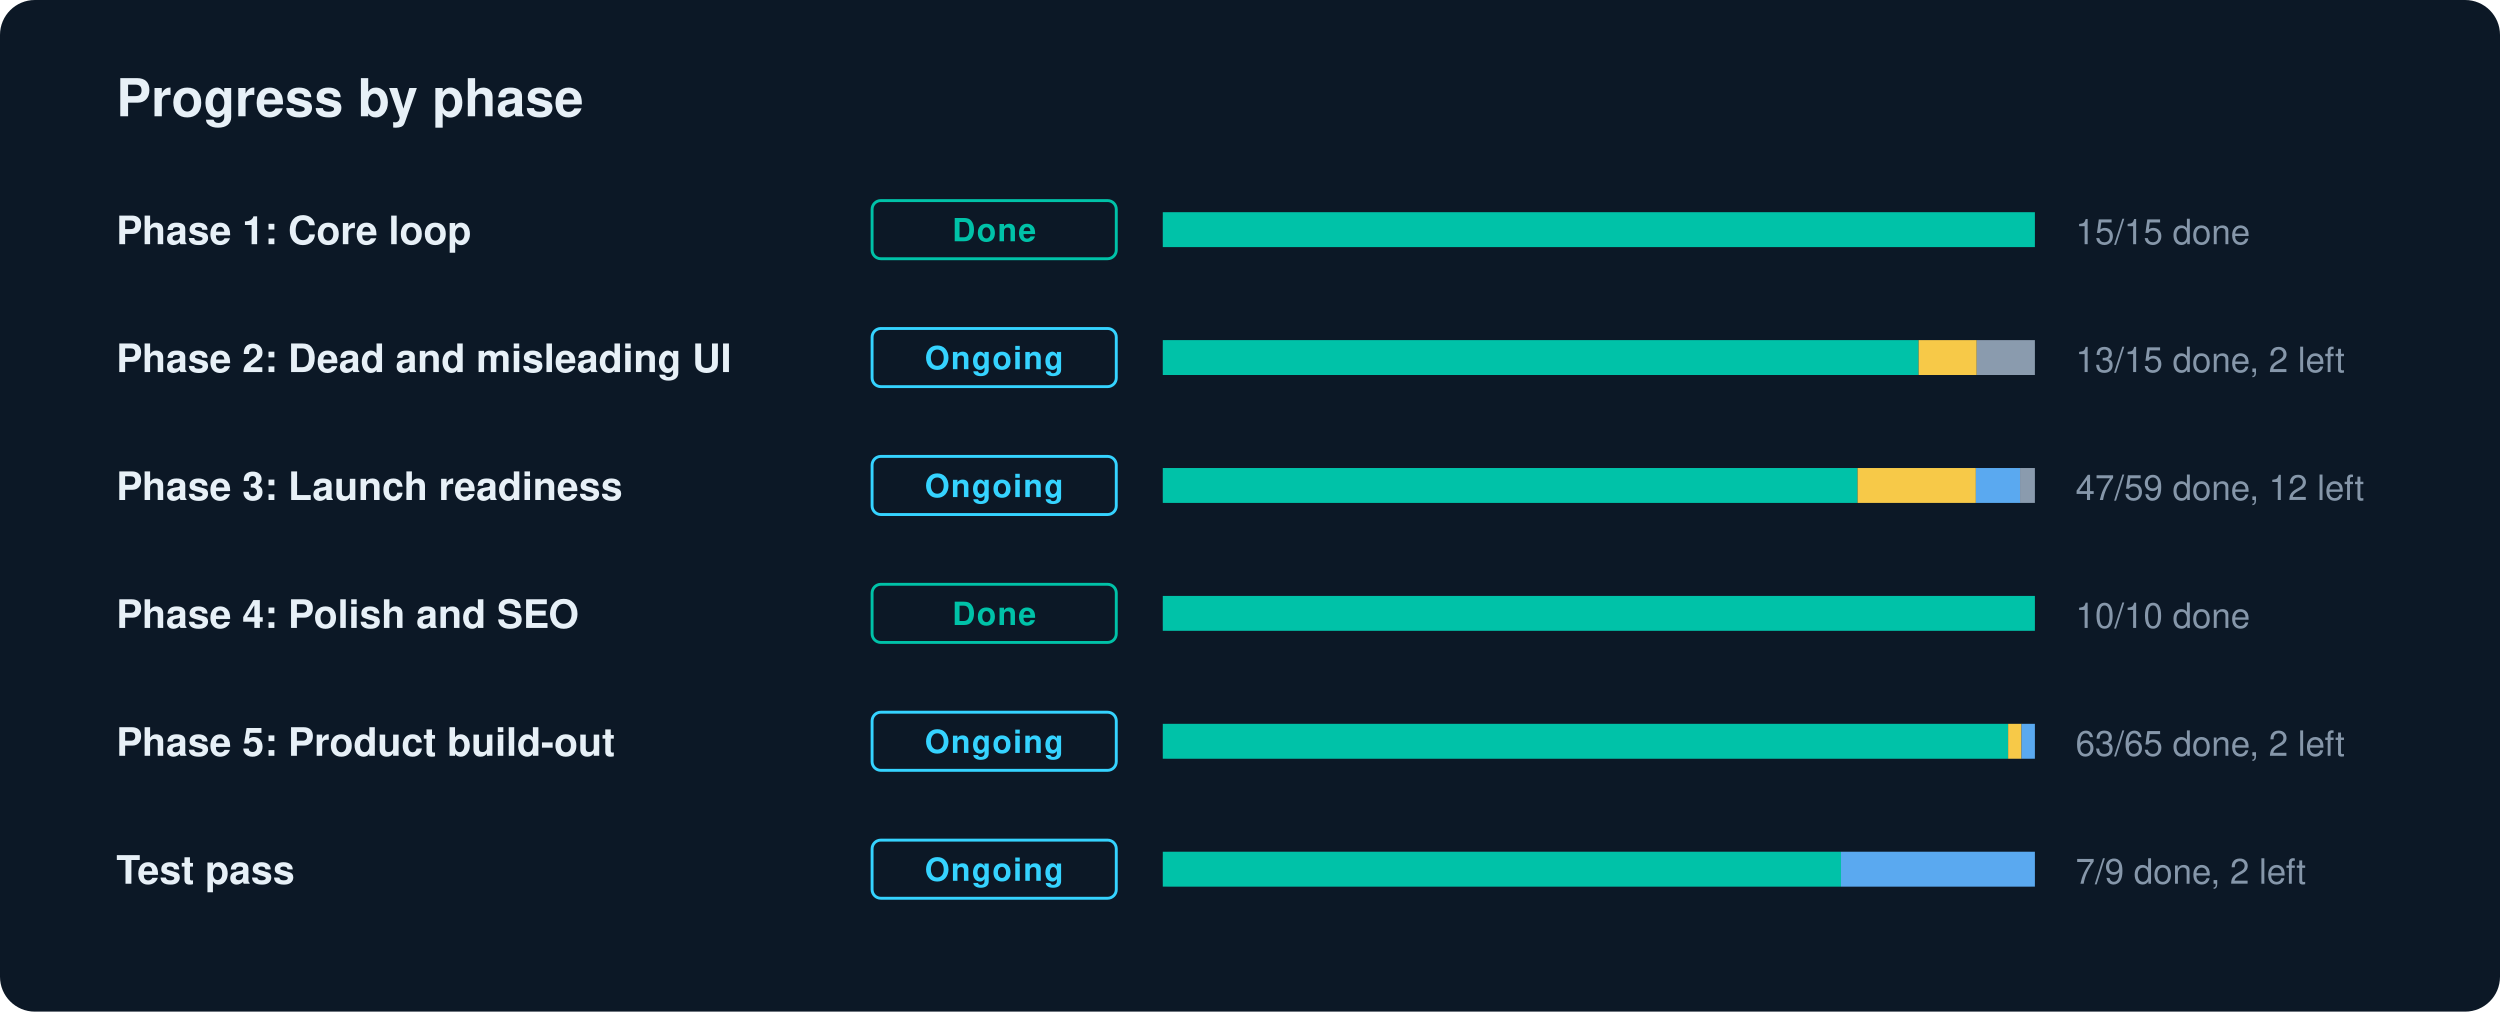
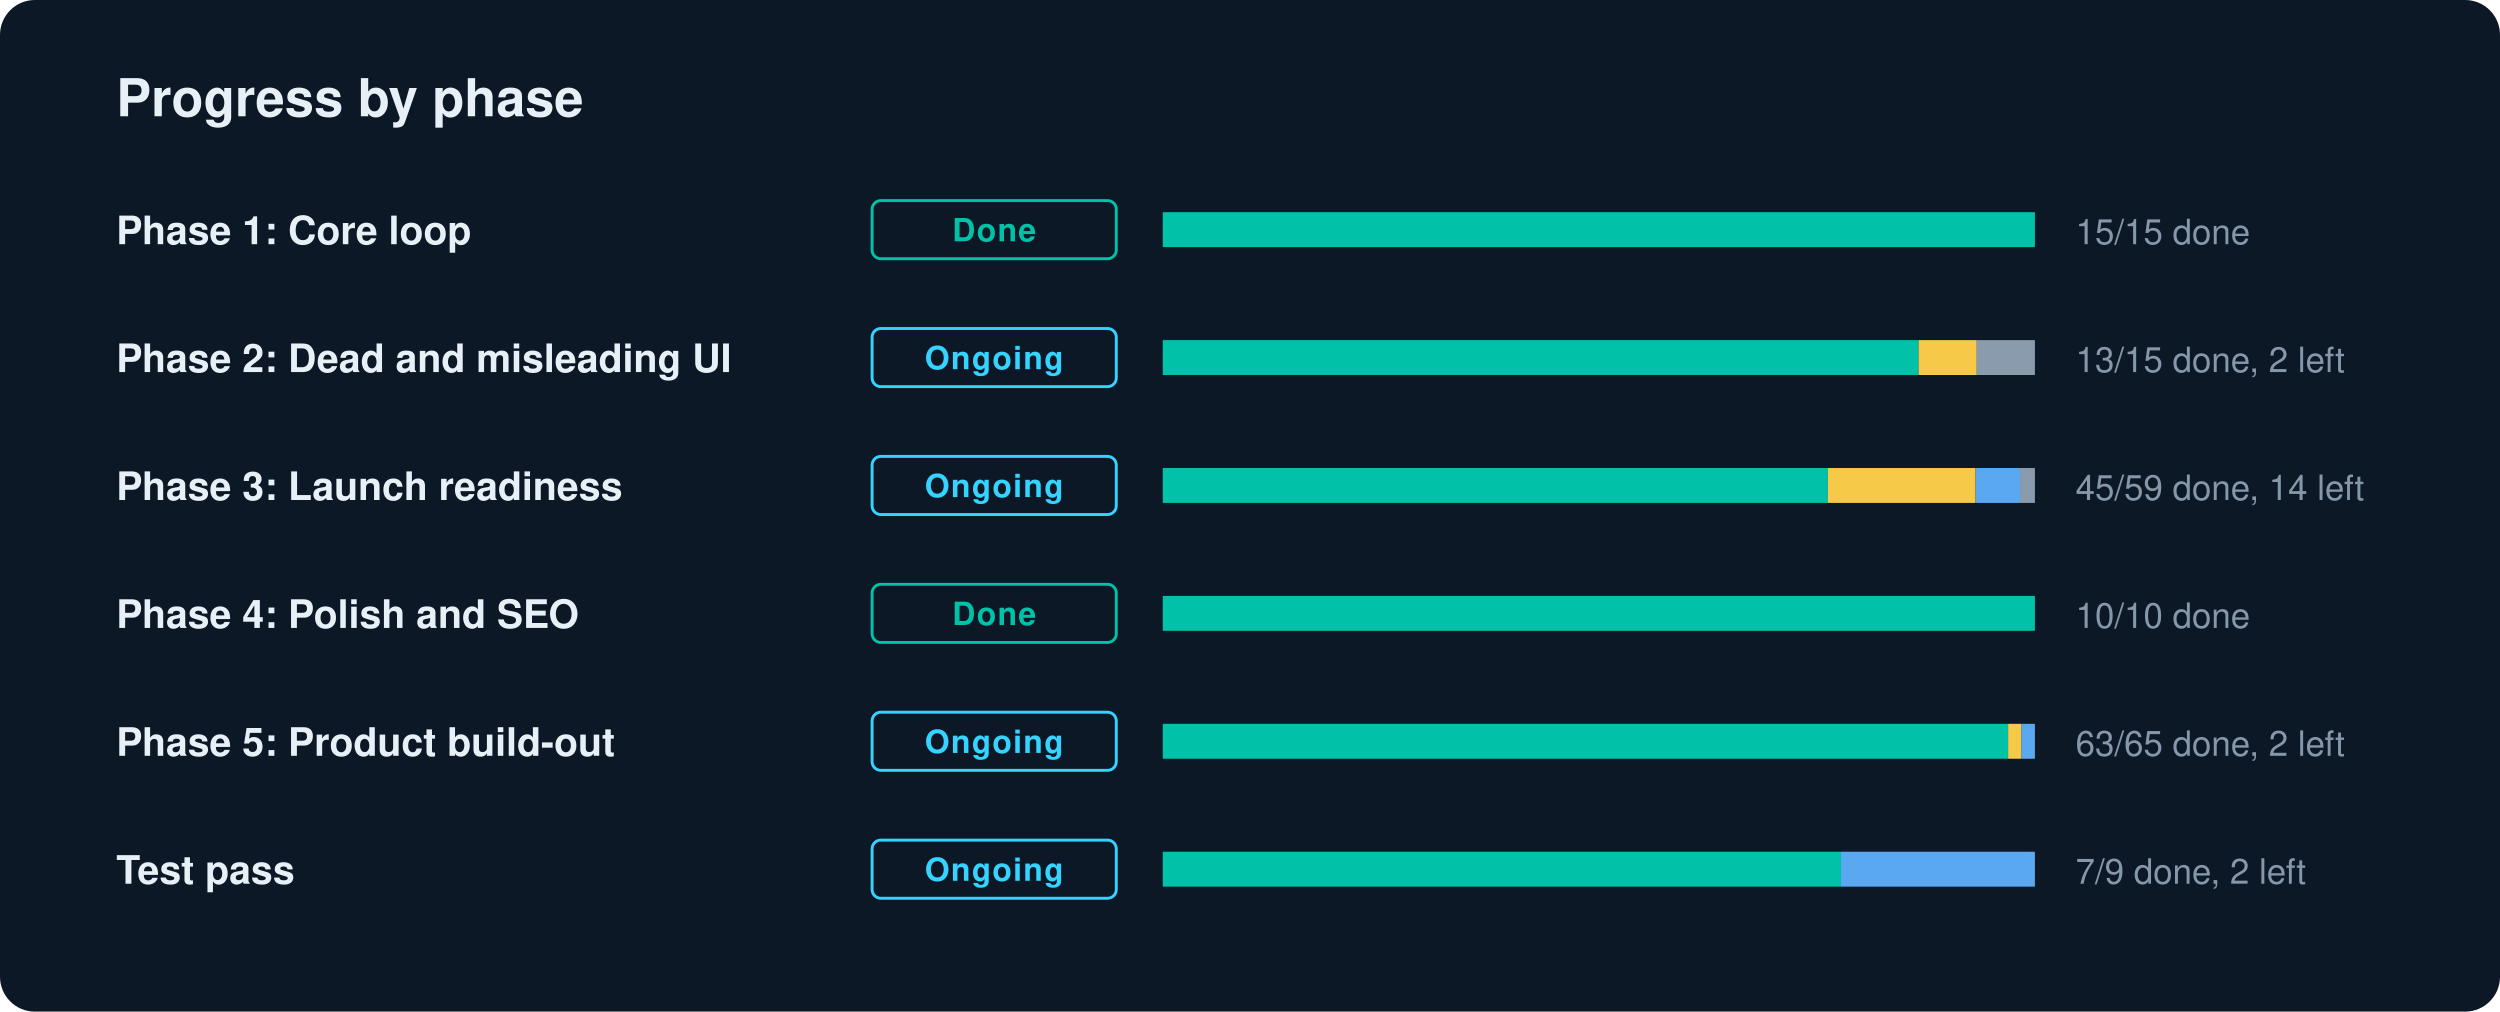
<svg xmlns="http://www.w3.org/2000/svg" width="860" height="348" viewBox="0 0 860 348" role="img" aria-label="GradLeap progress by phase">
  <style>text{font-family:-apple-system,BlinkMacSystemFont,"Segoe UI",Helvetica,Arial,sans-serif;fill:#E7F0F7}.l{font-size:13.5px;font-weight:600}.n{font-size:12px;fill:#8697AA;font-variant-numeric:tabular-nums}.c{font-size:11px;font-weight:700;letter-spacing:.04em}.h{font-size:18px;font-weight:700}</style>
  <rect width="860" height="348" rx="12" fill="#0C1826" />
  <text x="40" y="40" class="h">Progress by phase</text>
  <text x="40" y="84" class="l">Phase 1: Core loop</text>
  <rect x="300" y="69" width="84" height="20" rx="3" fill="none" stroke="#00C2A8" />
  <text x="342" y="83" text-anchor="middle" class="c" fill="#00C2A8" style="fill:#00C2A8">Done</text>
  <rect x="400" y="73" width="300" height="12" rx="2" fill="#1A2A3C" />
  <rect x="400.0" y="73" width="300.0" height="12" fill="#00C2A8" />
  <text x="714" y="84" class="n">15/15 done</text>
  <text x="40" y="128" class="l">Phase 2: Dead and misleading UI</text>
  <rect x="300" y="113" width="84" height="20" rx="3" fill="none" stroke="#35D3FF" />
  <text x="342" y="127" text-anchor="middle" class="c" fill="#35D3FF" style="fill:#35D3FF">Ongoing</text>
  <rect x="400" y="117" width="300" height="12" rx="2" fill="#1A2A3C" />
  <rect x="400.0" y="117" width="260.0" height="12" fill="#00C2A8" />
  <rect x="660.0" y="117" width="20.0" height="12" fill="#F7C948" />
  <rect x="680.0" y="117" width="20.0" height="12" fill="#8A9BAE" />
  <text x="714" y="128" class="n">13/15 done, 2 left</text>
  <text x="40" y="172" class="l">Phase 3: Launch readiness</text>
  <rect x="300" y="157" width="84" height="20" rx="3" fill="none" stroke="#35D3FF" />
  <text x="342" y="171" text-anchor="middle" class="c" fill="#35D3FF" style="fill:#35D3FF">Ongoing</text>
  <rect x="400" y="161" width="300" height="12" rx="2" fill="#1A2A3C" />
-   <rect x="400.0" y="161" width="239.0" height="12" fill="#00C2A8" />
-   <rect x="639.0" y="161" width="40.7" height="12" fill="#F7C948" />
+   <rect x="400.0" y="161" width="228.8" height="12" fill="#00C2A8" />
+   <rect x="628.8" y="161" width="50.8" height="12" fill="#F7C948" />
  <rect x="679.7" y="161" width="15.3" height="12" fill="#5AA9F0" />
  <rect x="694.9" y="161" width="5.1" height="12" fill="#8A9BAE" />
-   <text x="714" y="172" class="n">47/59 done, 12 left</text>
+   <text x="714" y="172" class="n">45/59 done, 14 left</text>
  <text x="40" y="216" class="l">Phase 4: Polish and SEO</text>
  <rect x="300" y="201" width="84" height="20" rx="3" fill="none" stroke="#00C2A8" />
  <text x="342" y="215" text-anchor="middle" class="c" fill="#00C2A8" style="fill:#00C2A8">Done</text>
  <rect x="400" y="205" width="300" height="12" rx="2" fill="#1A2A3C" />
  <rect x="400.0" y="205" width="300.0" height="12" fill="#00C2A8" />
  <text x="714" y="216" class="n">10/10 done</text>
  <text x="40" y="260" class="l">Phase 5: Product build-out</text>
  <rect x="300" y="245" width="84" height="20" rx="3" fill="none" stroke="#35D3FF" />
  <text x="342" y="259" text-anchor="middle" class="c" fill="#35D3FF" style="fill:#35D3FF">Ongoing</text>
  <rect x="400" y="249" width="300" height="12" rx="2" fill="#1A2A3C" />
  <rect x="400.0" y="249" width="290.8" height="12" fill="#00C2A8" />
  <rect x="690.8" y="249" width="4.6" height="12" fill="#F7C948" />
  <rect x="695.4" y="249" width="4.6" height="12" fill="#5AA9F0" />
  <text x="714" y="260" class="n">63/65 done, 2 left</text>
  <text x="40" y="304" class="l">Test pass</text>
  <rect x="300" y="289" width="84" height="20" rx="3" fill="none" stroke="#35D3FF" />
  <text x="342" y="303" text-anchor="middle" class="c" fill="#35D3FF" style="fill:#35D3FF">Ongoing</text>
  <rect x="400" y="293" width="300" height="12" rx="2" fill="#1A2A3C" />
  <rect x="400.0" y="293" width="233.3" height="12" fill="#00C2A8" />
  <rect x="633.3" y="293" width="66.7" height="12" fill="#5AA9F0" />
  <text x="714" y="304" class="n">7/9 done, 2 left</text>
</svg>
